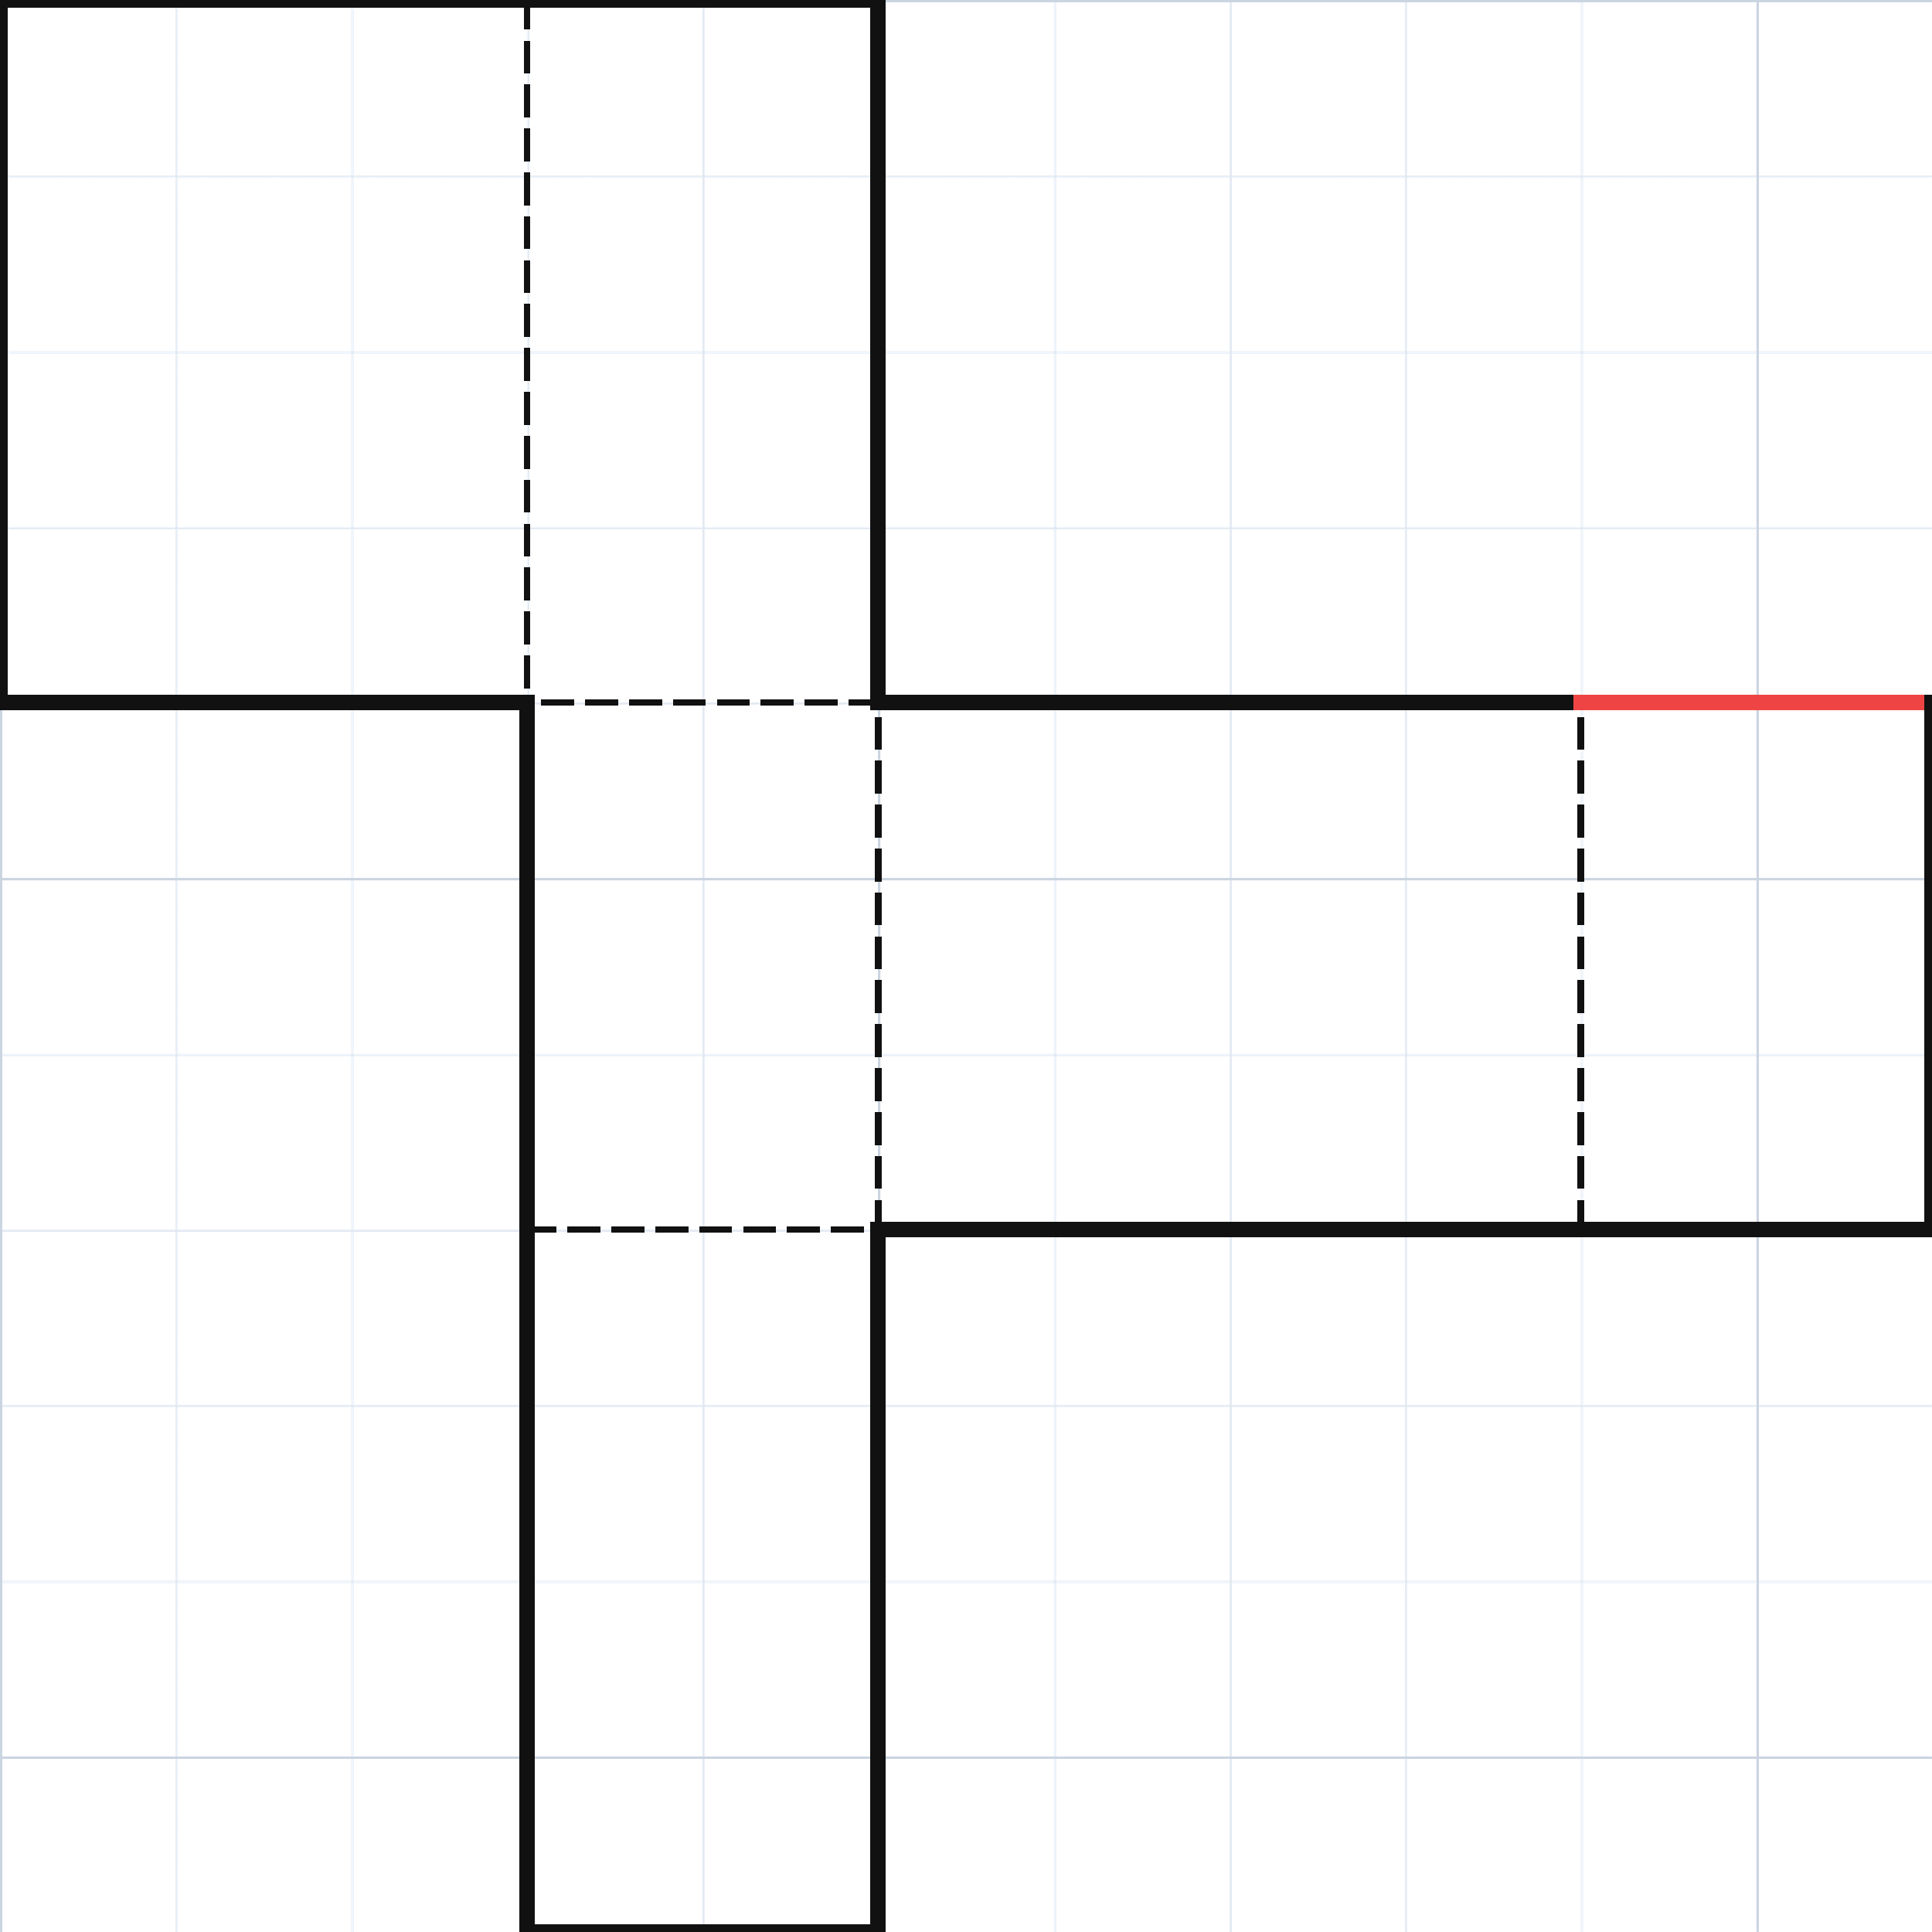
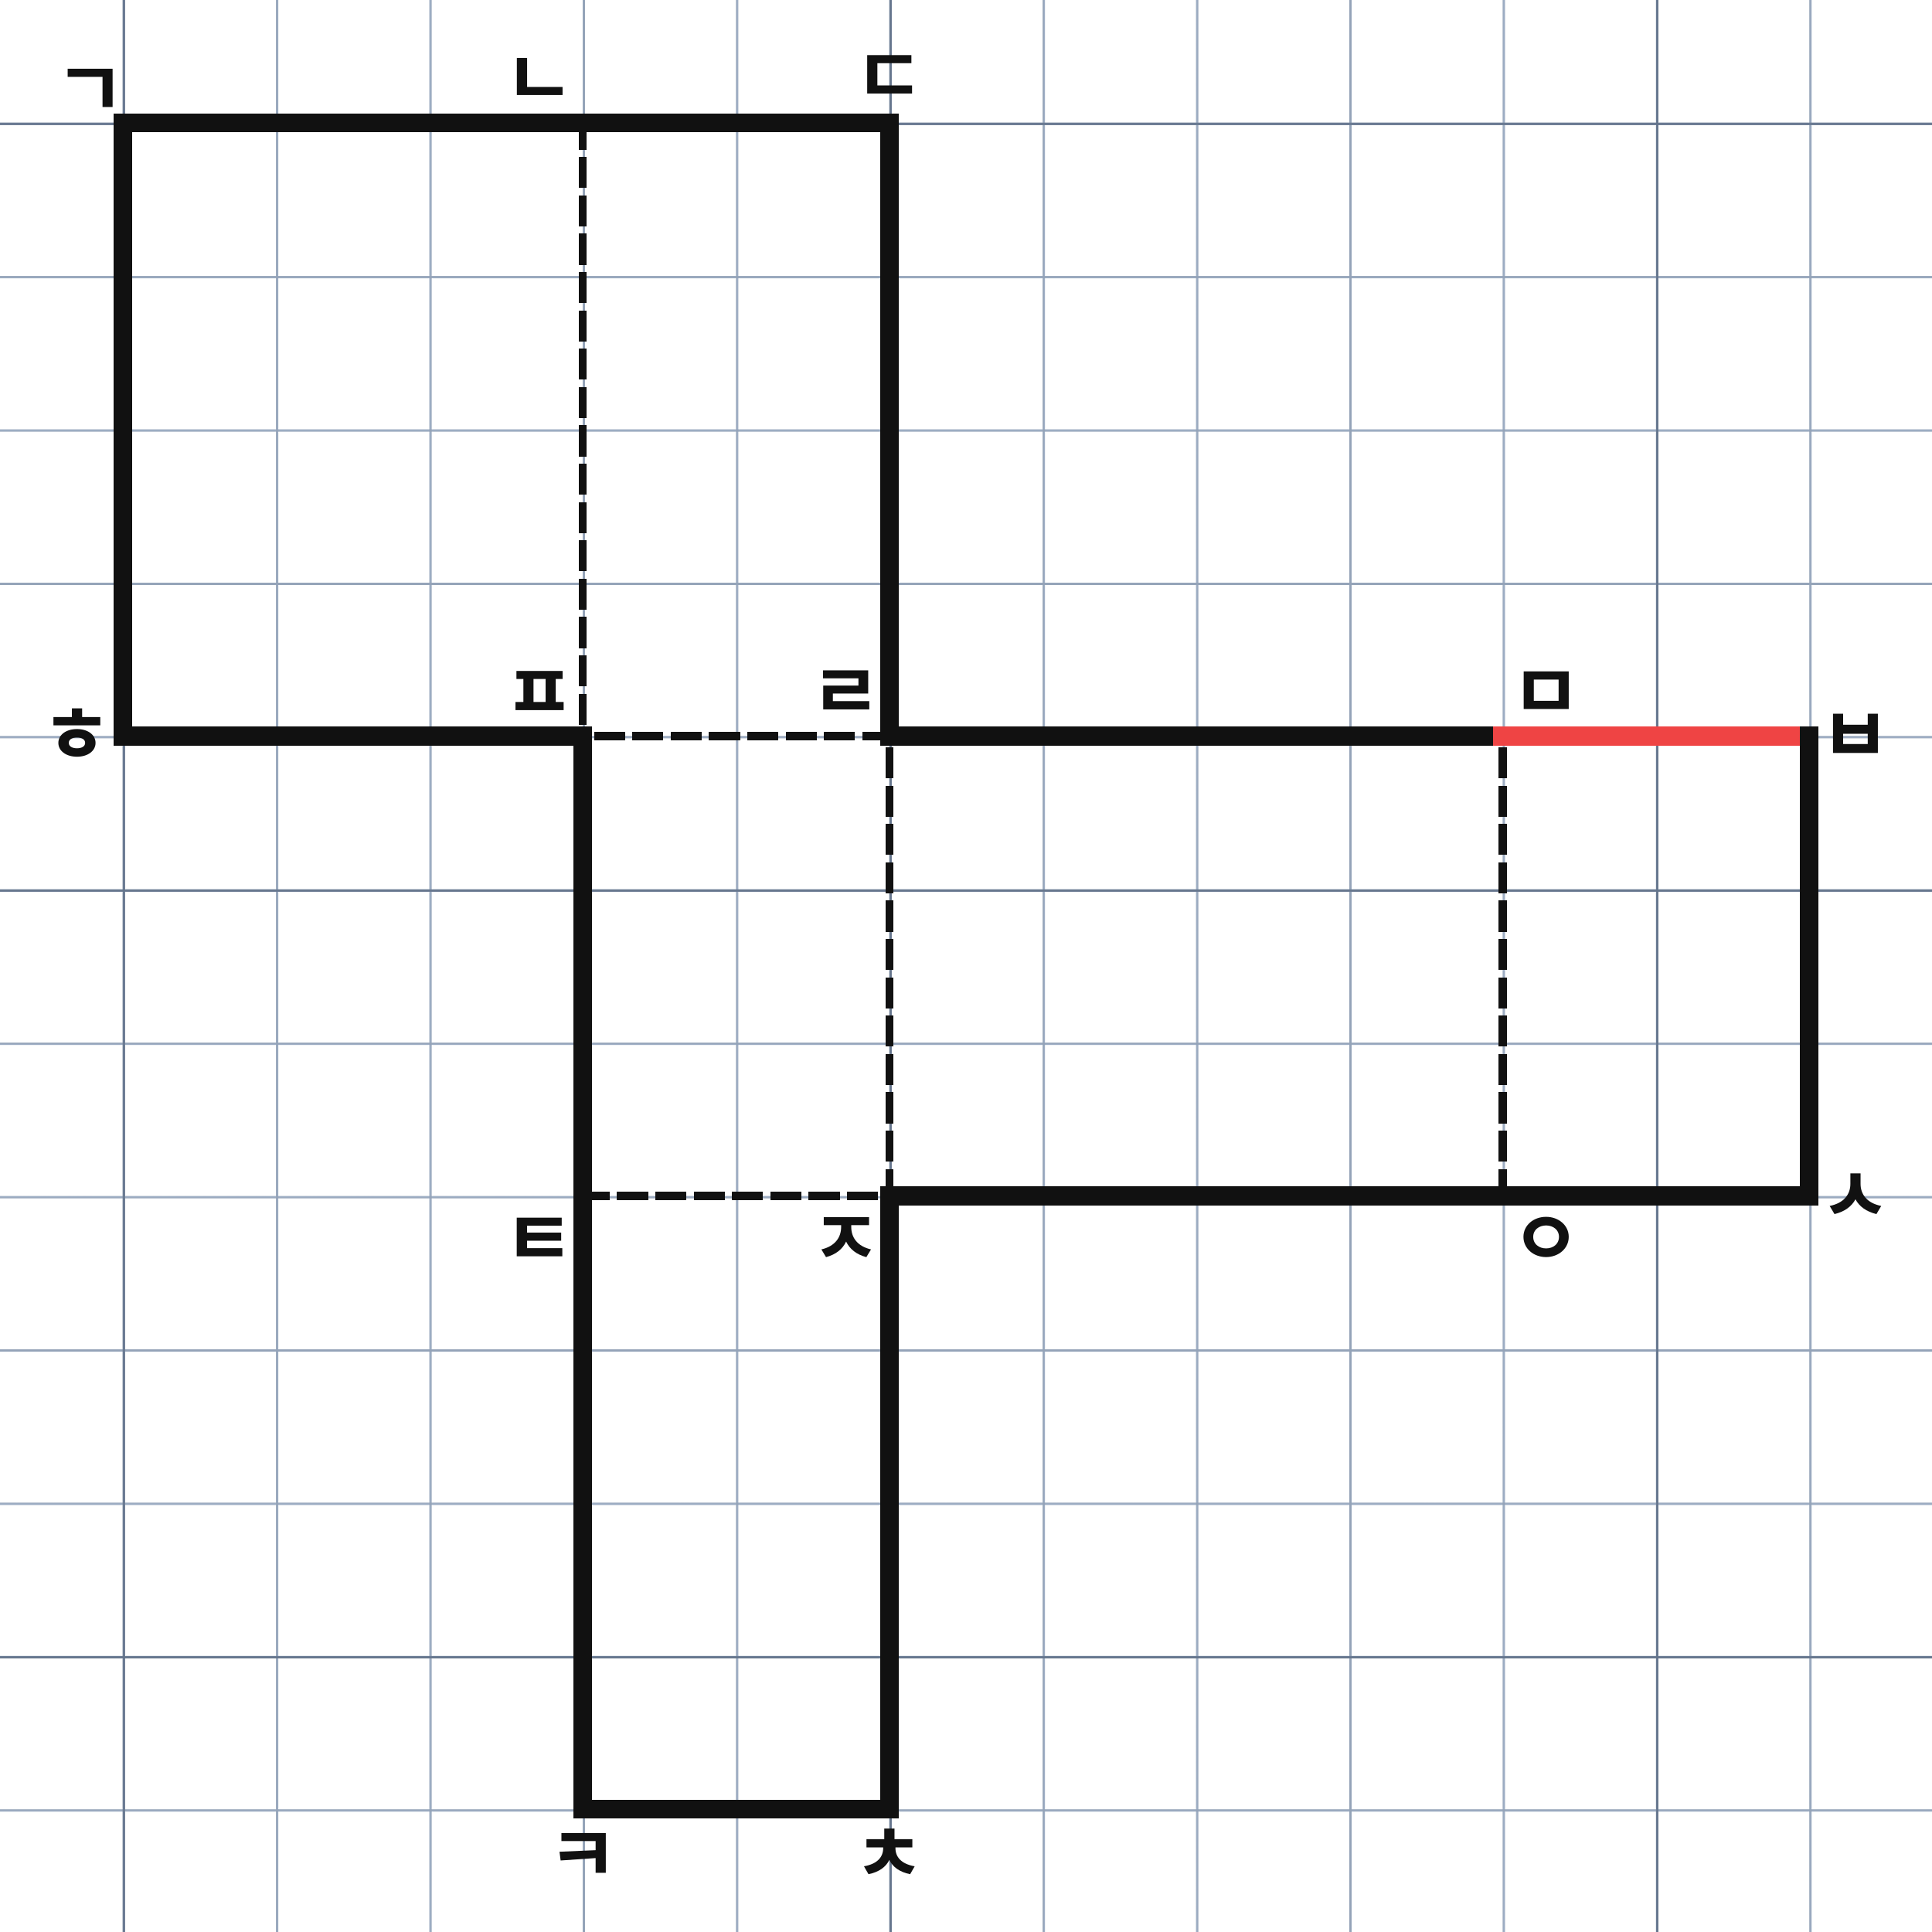
- <svg xmlns="http://www.w3.org/2000/svg" width="440" height="440" viewBox="0 0 440 440" shape-rendering="crispEdges">
+ <svg xmlns="http://www.w3.org/2000/svg" width="504" height="504" viewBox="-32.00 -32.00 504.00 504.00" shape-rendering="crispEdges">
  <defs>
    <pattern id="gridMinor" width="40" height="40" patternUnits="userSpaceOnUse">
-       <path d="M 40 0 L 0 0 0 40" fill="none" stroke="#e2e8f0" stroke-width="1" />
+       <path d="M 40 0 L 0 0 0 40" fill="none" stroke="#94a3b8" stroke-width="1.4" />
    </pattern>
    <pattern id="gridMajor" width="200" height="200" patternUnits="userSpaceOnUse">
-       <path d="M 200 0 L 0 0 0 200" fill="none" stroke="#cbd5e1" stroke-width="1" />
+       <path d="M 200 0 L 0 0 0 200" fill="none" stroke="#64748b" stroke-width="1.4" />
    </pattern>
  </defs>
-   <rect width="100%" height="100%" fill="white" />
-   <rect width="100%" height="100%" fill="url(#gridMinor)" />
-   <rect width="100%" height="100%" fill="url(#gridMajor)" />
-   <line x1="200" y1="160" x2="120" y2="160" stroke="#111111" stroke-width="1.5" stroke-linecap="square" stroke-dasharray="6 4" />
-   <line x1="200" y1="280" x2="200" y2="160" stroke="#111111" stroke-width="1.5" stroke-linecap="square" stroke-dasharray="6 4" />
-   <line x1="120" y1="280" x2="200" y2="280" stroke="#111111" stroke-width="1.5" stroke-linecap="square" stroke-dasharray="6 4" />
-   <line x1="120" y1="280" x2="120" y2="160" stroke="#111111" stroke-width="3.5" stroke-linecap="square" />
-   <line x1="200" y1="160" x2="360" y2="160" stroke="#111111" stroke-width="3.5" stroke-linecap="square" />
-   <line x1="360" y1="280" x2="360" y2="160" stroke="#111111" stroke-width="1.5" stroke-linecap="square" stroke-dasharray="6 4" />
-   <line x1="360" y1="280" x2="200" y2="280" stroke="#111111" stroke-width="3.5" stroke-linecap="square" />
-   <line x1="360" y1="160" x2="440" y2="160" stroke="#ef4444" stroke-width="3.5" stroke-linecap="square" />
-   <line x1="440" y1="160" x2="440" y2="280" stroke="#111111" stroke-width="3.5" stroke-linecap="square" />
-   <line x1="440" y1="280" x2="360" y2="280" stroke="#111111" stroke-width="3.5" stroke-linecap="square" />
-   <line x1="120" y1="0" x2="200" y2="0" stroke="#111111" stroke-width="3.5" stroke-linecap="square" />
-   <line x1="200" y1="0" x2="200" y2="160" stroke="#111111" stroke-width="3.5" stroke-linecap="square" />
-   <line x1="120" y1="0" x2="120" y2="160" stroke="#111111" stroke-width="1.5" stroke-linecap="square" stroke-dasharray="6 4" />
-   <line x1="0" y1="0" x2="120" y2="0" stroke="#111111" stroke-width="3.5" stroke-linecap="square" />
-   <line x1="120" y1="160" x2="0" y2="160" stroke="#111111" stroke-width="3.5" stroke-linecap="square" />
-   <line x1="0" y1="160" x2="0" y2="0" stroke="#111111" stroke-width="3.5" stroke-linecap="square" />
-   <line x1="200" y1="280" x2="200" y2="440" stroke="#111111" stroke-width="3.5" stroke-linecap="square" />
-   <line x1="200" y1="440" x2="120" y2="440" stroke="#111111" stroke-width="3.5" stroke-linecap="square" />
-   <line x1="120" y1="440" x2="120" y2="280" stroke="#111111" stroke-width="3.5" stroke-linecap="square" />
+   <rect width="504.00" height="504.00" fill="white" x="-32.00" y="-32.00" />
+   <rect width="504.00" height="504.00" fill="url(#gridMinor)" x="-32.00" y="-32.00" />
+   <rect width="504.00" height="504.00" fill="url(#gridMajor)" x="-32.00" y="-32.00" />
+   <line x1="200" y1="160" x2="120" y2="160" stroke="#111111" stroke-width="2.1" stroke-linecap="square" stroke-dasharray="6 4" />
+   <line x1="200" y1="280" x2="200" y2="160" stroke="#111111" stroke-width="2.1" stroke-linecap="square" stroke-dasharray="6 4" />
+   <line x1="120" y1="280" x2="200" y2="280" stroke="#111111" stroke-width="2.1" stroke-linecap="square" stroke-dasharray="6 4" />
+   <line x1="120" y1="280" x2="120" y2="160" stroke="#111111" stroke-width="4.9" stroke-linecap="square" />
+   <line x1="200" y1="160" x2="360" y2="160" stroke="#111111" stroke-width="4.9" stroke-linecap="square" />
+   <line x1="360" y1="280" x2="360" y2="160" stroke="#111111" stroke-width="2.1" stroke-linecap="square" stroke-dasharray="6 4" />
+   <line x1="360" y1="280" x2="200" y2="280" stroke="#111111" stroke-width="4.9" stroke-linecap="square" />
+   <line x1="360" y1="160" x2="440" y2="160" stroke="#ef4444" stroke-width="4.9" stroke-linecap="square" />
+   <line x1="440" y1="160" x2="440" y2="280" stroke="#111111" stroke-width="4.9" stroke-linecap="square" />
+   <line x1="440" y1="280" x2="360" y2="280" stroke="#111111" stroke-width="4.9" stroke-linecap="square" />
+   <line x1="120" y1="0" x2="200" y2="0" stroke="#111111" stroke-width="4.9" stroke-linecap="square" />
+   <line x1="200" y1="0" x2="200" y2="160" stroke="#111111" stroke-width="4.9" stroke-linecap="square" />
+   <line x1="120" y1="0" x2="120" y2="160" stroke="#111111" stroke-width="2.1" stroke-linecap="square" stroke-dasharray="6 4" />
+   <line x1="0" y1="0" x2="120" y2="0" stroke="#111111" stroke-width="4.9" stroke-linecap="square" />
+   <line x1="120" y1="160" x2="0" y2="160" stroke="#111111" stroke-width="4.9" stroke-linecap="square" />
+   <line x1="0" y1="160" x2="0" y2="0" stroke="#111111" stroke-width="4.9" stroke-linecap="square" />
+   <line x1="200" y1="280" x2="200" y2="440" stroke="#111111" stroke-width="4.9" stroke-linecap="square" />
+   <line x1="200" y1="440" x2="120" y2="440" stroke="#111111" stroke-width="4.9" stroke-linecap="square" />
+   <line x1="120" y1="440" x2="120" y2="280" stroke="#111111" stroke-width="4.9" stroke-linecap="square" />
+   <g data-point-labels="true" font-family="sans-serif" font-size="20" font-weight="700" fill="#111111" text-anchor="middle" dominant-baseline="middle">
+     <text x="-8.49" y="-8.49">ㄱ</text>
+     <text x="108.69" y="-11.31">ㄴ</text>
+     <text x="200.00" y="-12.00">ㄷ</text>
+     <text x="188.69" y="148.69">ㄹ</text>
+     <text x="371.31" y="148.69">ㅁ</text>
+     <text x="452.00" y="160.00">ㅂ</text>
+     <text x="452.00" y="280.00">ㅅ</text>
+     <text x="371.31" y="291.31">ㅇ</text>
+     <text x="188.69" y="291.31">ㅈ</text>
+     <text x="200.00" y="452.00">ㅊ</text>
+     <text x="120.00" y="452.00">ㅋ</text>
+     <text x="108.69" y="291.31">ㅌ</text>
+     <text x="108.69" y="148.69">ㅍ</text>
+     <text x="-12.00" y="160.00">ㅎ</text>
+   </g>
</svg>
